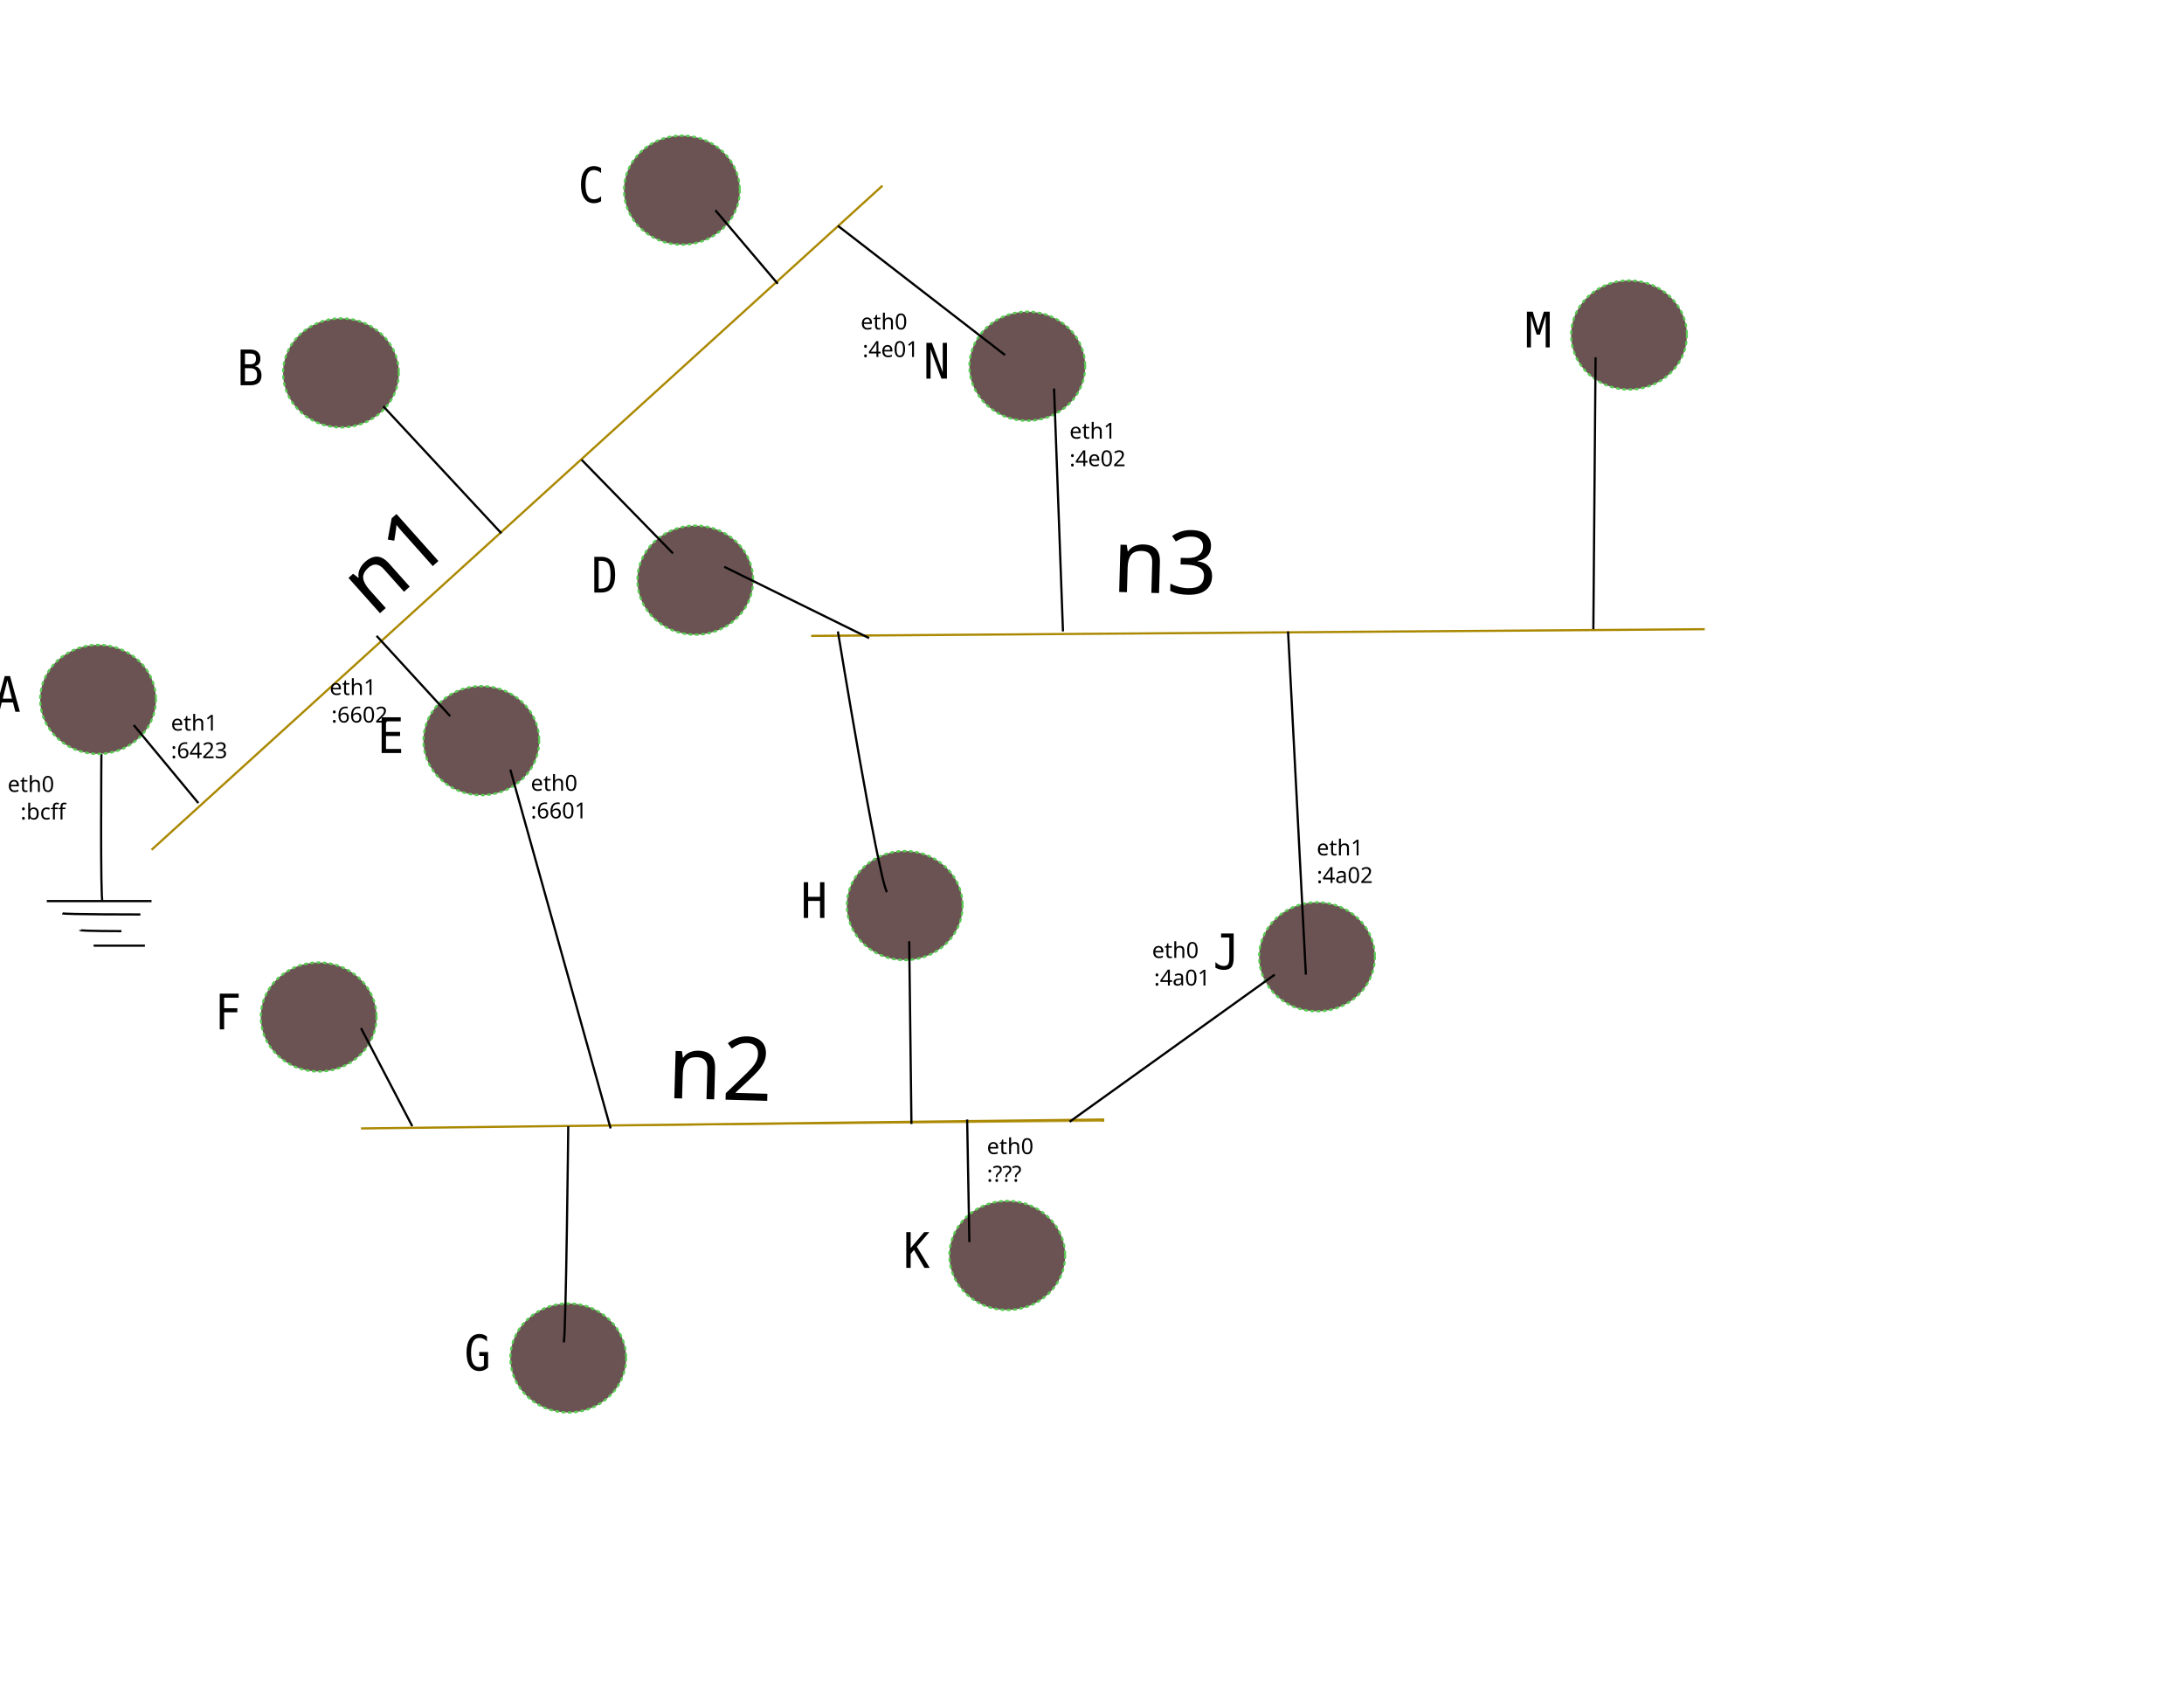
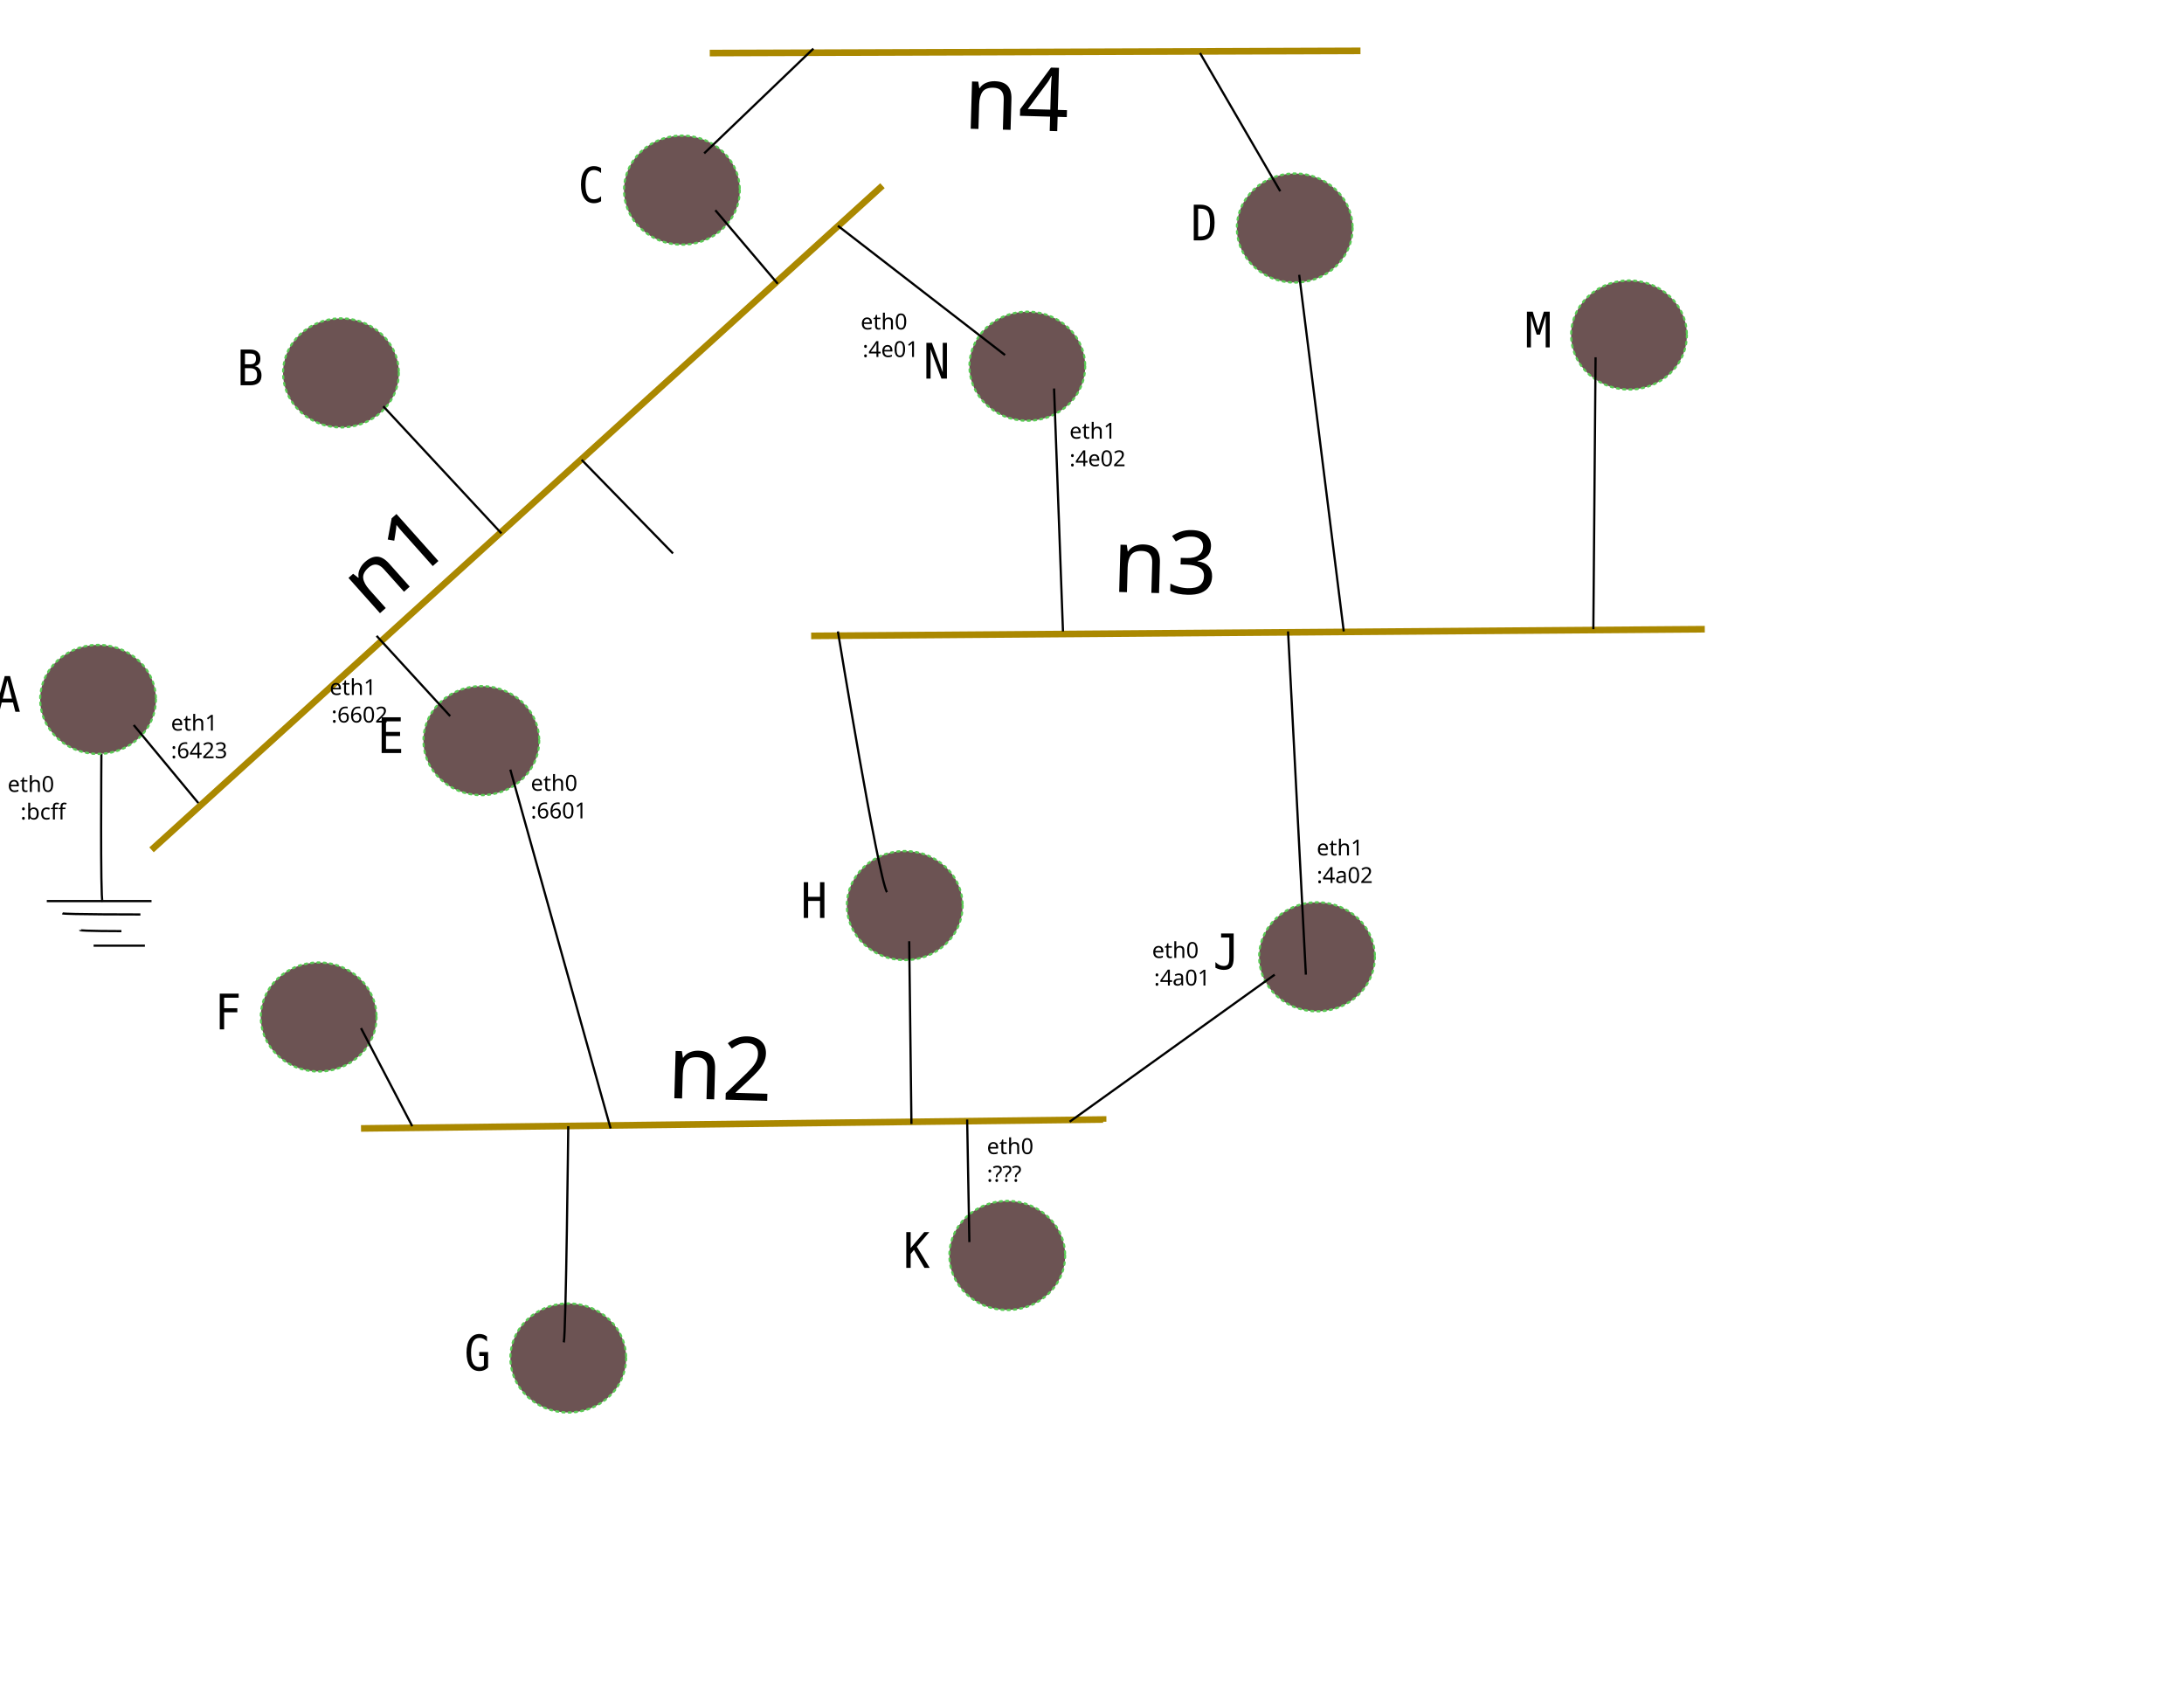
<svg xmlns="http://www.w3.org/2000/svg" width="990" height="765" id="svg2" version="1.0">
  <defs id="defs4">
    </defs>
  <g id="layer1" style="display:inline">
    <text xml:space="preserve" style="font-size:20px;font-style:normal;font-weight:normal;text-align:center;text-anchor:middle;fill:#000000;fill-opacity:1;stroke:none;stroke-width:1px;stroke-linecap:butt;stroke-linejoin:miter;stroke-opacity:1;font-family:Andale Mono" x="41.416" y="318.513" id="text3173">
      <tspan id="tspan3175" x="41.416" y="318.513" />
    </text>
    <g id="g3230">
      <path id="path3208" d="M 21.213,408.416 C 68.69,408.416 68.69,408.416 68.69,408.416" style="fill:none;fill-opacity:0.75;fill-rule:evenodd;stroke:#000000;stroke-width:1px;stroke-linecap:butt;stroke-linejoin:miter;stroke-opacity:1" />
      <path id="path3210" d="M 42.426,428.619 C 89.904,428.619 50.003,428.619 50.003,428.619" style="fill:none;fill-opacity:0.75;fill-rule:evenodd;stroke:#000000;stroke-width:1px;stroke-linecap:butt;stroke-linejoin:miter;stroke-opacity:1" />
      <path id="path3212" d="M 36.345,421.528 C 36.345,422.033 55.033,422.033 55.033,422.033" style="fill:none;fill-opacity:0.75;fill-rule:evenodd;stroke:#000000;stroke-width:1px;stroke-linecap:butt;stroke-linejoin:miter;stroke-opacity:1" />
      <path id="path3214" d="M 28.284,413.972 C 29.294,414.477 63.64,414.477 63.64,414.477" style="fill:none;fill-opacity:0.75;fill-rule:evenodd;stroke:#000000;stroke-width:1px;stroke-linecap:butt;stroke-linejoin:miter;stroke-opacity:1" />
      <path id="path3216" d="M 46.467,408.416 C 45.457,408.416 45.962,341.746 45.962,341.746" style="fill:none;fill-opacity:0.75;fill-rule:evenodd;stroke:#000000;stroke-width:1px;stroke-linecap:butt;stroke-linejoin:miter;stroke-opacity:1" />
    </g>
  </g>
  <g id="layer4" style="display:none">
    <path style="fill:none;fill-opacity:0.75;fill-rule:evenodd;stroke:#000000;stroke-width:1px;stroke-linecap:butt;stroke-linejoin:miter;stroke-opacity:1;display:inline" d="M 145.462,172.04 L 54.548,299.32" id="path3347" />
    <path style="fill:#ff6600;fill-opacity:0.75;fill-rule:evenodd;stroke:#000000;stroke-width:1px;stroke-linecap:butt;stroke-linejoin:miter;stroke-opacity:1" d="M 61.619,322.553 L 196.98,333.665" id="path3351" />
    <path style="fill:none;fill-opacity:0.75;fill-rule:evenodd;stroke:#000000;stroke-width:1px;stroke-linecap:butt;stroke-linejoin:miter;stroke-opacity:1" d="M 125.259,454.883 L 66.67,324.573" id="path3349" />
    <path style="fill:none;fill-opacity:0.75;fill-rule:evenodd;stroke:#000000;stroke-width:1px;stroke-linecap:butt;stroke-linejoin:miter;stroke-opacity:1" d="M 212.132,344.777 L 163.645,450.843" id="path3345" />
    <path style="fill:none;fill-opacity:0.75;fill-rule:evenodd;stroke:#000000;stroke-width:1px;stroke-linecap:butt;stroke-linejoin:miter;stroke-opacity:1" d="M 300.015,278.106 L 241.426,330.634 L 241.426,330.634 L 239.406,330.634" id="path3341" />
    <path style="fill:none;fill-opacity:0.75;fill-rule:evenodd;stroke:#000000;stroke-width:1px;stroke-linecap:butt;stroke-linejoin:miter;stroke-opacity:1" d="M 452.548,156.888 L 328.3,92.238" id="path3339" />
    <path style="fill:none;fill-opacity:0.75;fill-rule:evenodd;stroke:#000000;stroke-width:1px;stroke-linecap:butt;stroke-linejoin:miter;stroke-opacity:1" d="M 716.198,159.919 C 626.295,195.274 341.432,261.944 341.432,261.944" id="path3333" />
    <path style="fill:none;fill-opacity:0.75;fill-rule:evenodd;stroke:#000000;stroke-width:1px;stroke-linecap:butt;stroke-linejoin:miter;stroke-opacity:1" d="M 451.538,188.203 L 409.112,396.294" id="path3337" />
    <path style="fill:none;fill-opacity:0.75;fill-rule:evenodd;stroke:#000000;stroke-width:1px;stroke-linecap:butt;stroke-linejoin:miter;stroke-opacity:1" d="M 478.812,185.172 L 587.909,418.518" id="path3335" />
    <path style="fill:none;fill-opacity:0.75;fill-rule:evenodd;stroke:#000000;stroke-width:1px;stroke-linecap:butt;stroke-linejoin:miter;stroke-opacity:1" d="M 569.726,432.66 L 436.386,415.487" id="path3329" />
    <path style="fill:none;fill-opacity:0.75;fill-rule:evenodd;stroke:#000000;stroke-width:1px;stroke-linecap:butt;stroke-linejoin:miter;stroke-opacity:1" d="M 453.558,546.807 L 418.203,429.629 L 422.244,432.66" id="path3327" />
    <path style="fill:none;fill-opacity:0.75;fill-rule:evenodd;stroke:#000000;stroke-width:1px;stroke-linecap:butt;stroke-linejoin:miter;stroke-opacity:1" d="M 282.843,610.447 C 434.366,573.071 433.355,573.071 433.355,573.071" id="path3325" />
    <path style="fill:none;fill-opacity:0.75;fill-rule:evenodd;stroke:#000000;stroke-width:1px;stroke-linecap:butt;stroke-linejoin:miter;stroke-opacity:1" d="M 616.193,417.508 L 733.371,171.03" id="path3331" />
    <path style="fill:none;fill-opacity:0.75;fill-rule:evenodd;stroke:#000000;stroke-width:1px;stroke-linecap:butt;stroke-linejoin:miter;stroke-opacity:1;display:inline" d="M 210.112,318.513 L 164.655,185.172" id="path3343" />
  </g>
  <g id="layer2" style="display:inline">
    <g id="g3181" transform="matrix(0.9991835,0,0,1.110857,3.6292365e-2,-32.33598)">
      <path d="m 70.711,314.472 c 0,12.274 -11.759,22.223 -26.264,22.223 -14.505,0 -26.264,-9.95 -26.264,-22.223 0,-12.274 11.759,-22.223 26.264,-22.223 14.505,0 26.264,9.95 26.264,22.223 z" id="path3169" style="opacity:1;fill:#6c5353;fill-opacity:1;fill-rule:nonzero;stroke:#5bcb56;stroke-width:0.949;stroke-linecap:round;stroke-linejoin:miter;marker:none;marker-start:none;marker-mid:none;marker-end:none;stroke-miterlimit:4;stroke-dasharray:0.949, 1.898;stroke-dashoffset:0;stroke-opacity:1;visibility:visible;display:inline;overflow:visible" />
      <text id="text3177" y="319.523" x="45.457" style="font-size:20px;font-style:normal;font-weight:normal;text-align:center;text-anchor:middle;fill:#000000;fill-opacity:1;stroke:none;stroke-width:1px;stroke-linecap:butt;stroke-linejoin:miter;stroke-opacity:1;font-family:Andale Mono" xml:space="preserve">
        <tspan y="319.523" x="45.457" id="tspan3179">A</tspan>
      </text>
    </g>
    <g id="g3253" transform="matrix(0.9991835,0,0,1.110857,110.1429,-180.3233)">
      <path d="m 70.711,314.472 c 0,12.274 -11.759,22.223 -26.264,22.223 -14.505,0 -26.264,-9.95 -26.264,-22.223 0,-12.274 11.759,-22.223 26.264,-22.223 14.505,0 26.264,9.95 26.264,22.223 z" id="path3255" style="opacity:1;fill:#6c5353;fill-opacity:1;fill-rule:nonzero;stroke:#5bcb56;stroke-width:0.949;stroke-linecap:round;stroke-linejoin:miter;marker:none;marker-start:none;marker-mid:none;marker-end:none;stroke-miterlimit:4;stroke-dasharray:0.949, 1.898;stroke-dashoffset:0;stroke-opacity:1;visibility:visible;display:inline;overflow:visible" />
      <text id="text3257" y="319.523" x="45.457" style="font-size:20px;font-style:normal;font-weight:normal;text-align:center;text-anchor:middle;fill:#000000;fill-opacity:1;stroke:none;stroke-width:1px;stroke-linecap:butt;stroke-linejoin:miter;stroke-opacity:1;font-family:Andale Mono" xml:space="preserve">
        <tspan y="319.523" x="45.457" id="tspan3259">B</tspan>
      </text>
    </g>
    <path transform="matrix(0.9991835,0,0,1.110857,421.2699,-183.3538)" d="M 70.711,314.472 A 26.264,22.223 0 1 1 18.183,314.472 A 26.264,22.223 0 1 1 70.711,314.472 z" id="path3271" style="opacity:1;fill:#6c5353;fill-opacity:1;fill-rule:nonzero;stroke:#5bcb56;stroke-width:0.949;stroke-linecap:round;stroke-linejoin:miter;marker:none;marker-start:none;marker-mid:none;marker-end:none;stroke-miterlimit:4;stroke-dasharray:0.949, 1.898;stroke-dashoffset:0;stroke-opacity:1;visibility:visible;display:inline;overflow:visible" />
    <g id="g3293" transform="matrix(0.9991835,0,0,1.110857,264.6963,-263.1558)">
      <path d="m 70.711,314.472 c 0,12.274 -11.759,22.223 -26.264,22.223 -14.505,0 -26.264,-9.95 -26.264,-22.223 0,-12.274 11.759,-22.223 26.264,-22.223 14.505,0 26.264,9.95 26.264,22.223 z" id="path3295" style="opacity:1;fill:#6c5353;fill-opacity:1;fill-rule:nonzero;stroke:#5bcb56;stroke-width:0.949;stroke-linecap:round;stroke-linejoin:miter;marker:none;marker-start:none;marker-mid:none;marker-end:none;stroke-miterlimit:4;stroke-dasharray:0.949, 1.898;stroke-dashoffset:0;stroke-opacity:1;visibility:visible;display:inline;overflow:visible" />
      <text id="text3297" y="319.523" x="45.457" style="font-size:20px;font-style:normal;font-weight:normal;text-align:center;text-anchor:middle;fill:#000000;fill-opacity:1;stroke:none;stroke-width:1px;stroke-linecap:butt;stroke-linejoin:miter;stroke-opacity:1;font-family:Andale Mono" xml:space="preserve">
        <tspan y="319.523" x="45.457" id="tspan3299">C</tspan>
      </text>
    </g>
-     <g id="g3285" transform="matrix(0.9991835,0,0,1.110857,270.7572,-86.37912)">
-       <path d="m 70.711,314.472 c 0,12.274 -11.759,22.223 -26.264,22.223 -14.505,0 -26.264,-9.95 -26.264,-22.223 0,-12.274 11.759,-22.223 26.264,-22.223 14.505,0 26.264,9.95 26.264,22.223 z" id="path3287" style="opacity:1;fill:#6c5353;fill-opacity:1;fill-rule:nonzero;stroke:#5bcb56;stroke-width:0.949;stroke-linecap:round;stroke-linejoin:miter;marker:none;marker-start:none;marker-mid:none;marker-end:none;stroke-miterlimit:4;stroke-dasharray:0.949, 1.898;stroke-dashoffset:0;stroke-opacity:1;visibility:visible;display:inline;overflow:visible" />
-       <text id="text3289" y="319.523" x="45.457" style="font-size:20px;font-style:normal;font-weight:normal;text-align:center;text-anchor:middle;fill:#000000;fill-opacity:1;stroke:none;stroke-width:1px;stroke-linecap:butt;stroke-linejoin:miter;stroke-opacity:1;font-family:Andale Mono" xml:space="preserve">
+     <g id="g3285" transform="matrix(0.9991835,0,0,1.110857,542.4882,-245.9832)">
+       <path d="m 70.711,314.472 c 0,12.274 -11.759,22.223 -26.264,22.223 -14.505,0 -26.264,-9.95 -26.264,-22.223 0,-12.274 11.759,-22.223 26.264,-22.223 14.505,0 26.264,9.95 26.264,22.223 z" id="path3287" style="fill:#6c5353;fill-opacity:1;fill-rule:nonzero;stroke:#5bcb56;stroke-width:0.949;stroke-linecap:round;stroke-linejoin:miter;stroke-miterlimit:4;stroke-opacity:1;stroke-dasharray:0.949, 1.898;stroke-dashoffset:0;marker:none;visibility:visible;display:inline;overflow:visible" />
+       <text id="text3289" y="319.523" x="45.457" style="font-size:20px;font-style:normal;font-weight:normal;text-align:center;text-anchor:middle;fill:#000000;fill-opacity:1;stroke:none;font-family:Andale Mono" xml:space="preserve">
        <tspan y="319.523" x="45.457" id="tspan3291">D</tspan>
      </text>
    </g>
    <g id="g3269" transform="matrix(0.9991835,0,0,1.110857,421.2699,-183.3538)">
      <text id="text3273" y="319.523" x="45.457" style="font-size:20px;font-style:normal;font-weight:normal;text-align:center;text-anchor:middle;fill:#000000;fill-opacity:1;stroke:none;stroke-width:1px;stroke-linecap:butt;stroke-linejoin:miter;stroke-opacity:1;font-family:Andale Mono" xml:space="preserve">
        <tspan y="319.523" x="45.457" id="tspan3275">N</tspan>
      </text>
    </g>
    <g id="g3309" transform="matrix(0.9991835,0,0,1.110857,552.5897,84.33666)">
      <path d="m 70.711,314.472 c 0,12.274 -11.759,22.223 -26.264,22.223 -14.505,0 -26.264,-9.95 -26.264,-22.223 0,-12.274 11.759,-22.223 26.264,-22.223 14.505,0 26.264,9.95 26.264,22.223 z" id="path3311" style="opacity:1;fill:#6c5353;fill-opacity:1;fill-rule:nonzero;stroke:#5bcb56;stroke-width:0.949;stroke-linecap:round;stroke-linejoin:miter;marker:none;marker-start:none;marker-mid:none;marker-end:none;stroke-miterlimit:4;stroke-dasharray:0.949, 1.898;stroke-dashoffset:0;stroke-opacity:1;visibility:visible;display:inline;overflow:visible" />
      <text id="text3313" y="319.523" x="45.457" style="font-size:20px;font-style:normal;font-weight:normal;text-align:center;text-anchor:middle;fill:#000000;fill-opacity:1;stroke:none;stroke-width:1px;stroke-linecap:butt;stroke-linejoin:miter;stroke-opacity:1;font-family:Andale Mono" xml:space="preserve">
        <tspan y="319.523" x="45.457" id="tspan3315">J</tspan>
      </text>
    </g>
    <g id="g3277" transform="matrix(0.9991835,0,0,1.110857,365.7115,61.10315)">
      <path d="m 70.711,314.472 c 0,12.274 -11.759,22.223 -26.264,22.223 -14.505,0 -26.264,-9.95 -26.264,-22.223 0,-12.274 11.759,-22.223 26.264,-22.223 14.505,0 26.264,9.95 26.264,22.223 z" id="path3279" style="opacity:1;fill:#6c5353;fill-opacity:1;fill-rule:nonzero;stroke:#5bcb56;stroke-width:0.949;stroke-linecap:round;stroke-linejoin:miter;marker:none;marker-start:none;marker-mid:none;marker-end:none;stroke-miterlimit:4;stroke-dasharray:0.949, 1.898;stroke-dashoffset:0;stroke-opacity:1;visibility:visible;display:inline;overflow:visible" />
      <text id="text3281" y="319.523" x="45.457" style="font-size:20px;font-style:normal;font-weight:normal;text-align:center;text-anchor:middle;fill:#000000;fill-opacity:1;stroke:none;stroke-width:1px;stroke-linecap:butt;stroke-linejoin:miter;stroke-opacity:1;font-family:Andale Mono" xml:space="preserve">
        <tspan y="319.523" x="45.457" id="tspan3283">H</tspan>
      </text>
    </g>
    <g id="g3261" transform="matrix(0.9991835,0,0,1.110857,412.1785,219.6971)">
      <path d="m 70.711,314.472 c 0,12.274 -11.759,22.223 -26.264,22.223 -14.505,0 -26.264,-9.95 -26.264,-22.223 0,-12.274 11.759,-22.223 26.264,-22.223 14.505,0 26.264,9.95 26.264,22.223 z" id="path3263" style="opacity:1;fill:#6c5353;fill-opacity:1;fill-rule:nonzero;stroke:#5bcb56;stroke-width:0.949;stroke-linecap:round;stroke-linejoin:miter;marker:none;marker-start:none;marker-mid:none;marker-end:none;stroke-miterlimit:4;stroke-dasharray:0.949, 1.898;stroke-dashoffset:0;stroke-opacity:1;visibility:visible;display:inline;overflow:visible" />
      <text id="text3265" y="319.523" x="45.457" style="font-size:20px;font-style:normal;font-weight:normal;text-align:center;text-anchor:middle;fill:#000000;fill-opacity:1;stroke:none;stroke-width:1px;stroke-linecap:butt;stroke-linejoin:miter;stroke-opacity:1;font-family:Andale Mono" xml:space="preserve">
        <tspan y="319.523" x="45.457" id="tspan3267">K</tspan>
      </text>
    </g>
    <g id="g3301" transform="matrix(0.9991835,0,0,1.110857,213.1785,266.1641)">
      <path d="m 70.711,314.472 c 0,12.274 -11.759,22.223 -26.264,22.223 -14.505,0 -26.264,-9.95 -26.264,-22.223 0,-12.274 11.759,-22.223 26.264,-22.223 14.505,0 26.264,9.95 26.264,22.223 z" id="path3303" style="opacity:1;fill:#6c5353;fill-opacity:1;fill-rule:nonzero;stroke:#5bcb56;stroke-width:0.949;stroke-linecap:round;stroke-linejoin:miter;marker:none;marker-start:none;marker-mid:none;marker-end:none;stroke-miterlimit:4;stroke-dasharray:0.949, 1.898;stroke-dashoffset:0;stroke-opacity:1;visibility:visible;display:inline;overflow:visible" />
      <text id="text3305" y="319.523" x="45.457" style="font-size:20px;font-style:normal;font-weight:normal;text-align:center;text-anchor:middle;fill:#000000;fill-opacity:1;stroke:none;stroke-width:1px;stroke-linecap:butt;stroke-linejoin:miter;stroke-opacity:1;font-family:Andale Mono" xml:space="preserve">
        <tspan y="319.523" x="45.457" id="tspan3307">G</tspan>
      </text>
    </g>
    <g id="g3245" transform="matrix(0.9991835,0,0,1.110857,100.0414,111.6108)">
      <path d="m 70.711,314.472 c 0,12.274 -11.759,22.223 -26.264,22.223 -14.505,0 -26.264,-9.95 -26.264,-22.223 0,-12.274 11.759,-22.223 26.264,-22.223 14.505,0 26.264,9.95 26.264,22.223 z" id="path3247" style="opacity:1;fill:#6c5353;fill-opacity:1;fill-rule:nonzero;stroke:#5bcb56;stroke-width:0.949;stroke-linecap:round;stroke-linejoin:miter;marker:none;marker-start:none;marker-mid:none;marker-end:none;stroke-miterlimit:4;stroke-dasharray:0.949, 1.898;stroke-dashoffset:0;stroke-opacity:1;visibility:visible;display:inline;overflow:visible" />
      <text id="text3249" y="319.523" x="45.457" style="font-size:20px;font-style:normal;font-weight:normal;text-align:center;text-anchor:middle;fill:#000000;fill-opacity:1;stroke:none;stroke-width:1px;stroke-linecap:butt;stroke-linejoin:miter;stroke-opacity:1;font-family:Andale Mono" xml:space="preserve">
        <tspan y="319.523" x="45.457" id="tspan3251">F</tspan>
      </text>
    </g>
    <g id="g3237" transform="matrix(0.9991835,0,0,1.110857,173.7825,-13.64814)">
      <path d="m 70.711,314.472 c 0,12.274 -11.759,22.223 -26.264,22.223 -14.505,0 -26.264,-9.95 -26.264,-22.223 0,-12.274 11.759,-22.223 26.264,-22.223 14.505,0 26.264,9.95 26.264,22.223 z" id="path3239" style="opacity:1;fill:#6c5353;fill-opacity:1;fill-rule:nonzero;stroke:#5bcb56;stroke-width:0.949;stroke-linecap:round;stroke-linejoin:miter;marker:none;marker-start:none;marker-mid:none;marker-end:none;stroke-miterlimit:4;stroke-dasharray:0.949, 1.898;stroke-dashoffset:0;stroke-opacity:1;visibility:visible;display:inline;overflow:visible" />
      <text id="text3241" y="319.523" x="45.457" style="font-size:20px;font-style:normal;font-weight:normal;text-align:center;text-anchor:middle;fill:#000000;fill-opacity:1;stroke:none;stroke-width:1px;stroke-linecap:butt;stroke-linejoin:miter;stroke-opacity:1;font-family:Andale Mono" xml:space="preserve">
        <tspan y="319.523" x="45.457" id="tspan3243">E</tspan>
      </text>
    </g>
    <g style="display:inline" id="g3317" transform="matrix(0.9991835,0,0,1.110857,694.0111,-197.4959)">
      <path d="m 70.711,314.472 c 0,12.274 -11.759,22.223 -26.264,22.223 -14.505,0 -26.264,-9.95 -26.264,-22.223 0,-12.274 11.759,-22.223 26.264,-22.223 14.505,0 26.264,9.95 26.264,22.223 z" id="path3319" style="opacity:1;fill:#6c5353;fill-opacity:1;fill-rule:nonzero;stroke:#5bcb56;stroke-width:0.949;stroke-linecap:round;stroke-linejoin:miter;marker:none;marker-start:none;marker-mid:none;marker-end:none;stroke-miterlimit:4;stroke-dasharray:0.949, 1.898;stroke-dashoffset:0;stroke-opacity:1;visibility:visible;display:inline;overflow:visible" />
      <text id="text3321" y="319.523" x="45.457" style="font-size:20px;font-style:normal;font-weight:normal;text-align:center;text-anchor:middle;fill:#000000;fill-opacity:1;stroke:none;stroke-width:1px;stroke-linecap:butt;stroke-linejoin:miter;stroke-opacity:1;font-family:Andale Mono" xml:space="preserve">
        <tspan y="319.523" x="45.457" id="tspan3323">M</tspan>
      </text>
    </g>
  </g>
  <g id="layer3" style="display:inline">
-     <path style="fill:#aa8800;fill-opacity:0.75;fill-rule:evenodd;stroke:#aa8800;stroke-width:1px;stroke-linecap:butt;stroke-linejoin:miter;stroke-opacity:1;display:inline" d="M 68.69,385.183 L 400.02,84.157" id="path3355" />
-     <path style="fill:#000000;fill-opacity:1;fill-rule:evenodd;display:inline;stroke:#aa8800;stroke-opacity:1;stroke-width:0.999;stroke-miterlimit:4;stroke-dasharray:none" d="M 367.696,288.208 L 772.767,285.178" id="path3357" />
-     <path style="fill:#aa8800;fill-opacity:0.75;fill-rule:evenodd;stroke:#aa8800;stroke-width:1px;stroke-linecap:butt;stroke-linejoin:miter;stroke-opacity:1;display:inline" d="M 163.645,511.452 L 500.026,507.411 L 500.026,508.421" id="path3353" />
+     <path style="fill:#aa8800;fill-opacity:0.75;fill-rule:evenodd;stroke:#aa8800;stroke-width:3;stroke-linecap:butt;stroke-linejoin:miter;stroke-opacity:1;display:inline;stroke-miterlimit:4;stroke-dasharray:none" d="M 68.69,385.183 L 400.02,84.157" id="path3355" />
+     <path style="fill:#000000;fill-opacity:1;fill-rule:evenodd;display:inline;stroke:#aa8800;stroke-opacity:1;stroke-width:3;stroke-miterlimit:4;stroke-dasharray:none" d="M 367.696,288.208 L 772.767,285.178" id="path3357" />
+     <path style="fill:#aa8800;fill-opacity:0.75;fill-rule:evenodd;stroke:#aa8800;stroke-width:3;stroke-linecap:butt;stroke-linejoin:miter;stroke-opacity:1;display:inline;stroke-miterlimit:4;stroke-dasharray:none" d="M 163.645,511.452 L 500.026,507.411 L 500.026,508.421" id="path3353" />
    <path style="fill:none;fill-opacity:0.75;fill-rule:evenodd;stroke:#000000;stroke-width:1px;stroke-linecap:butt;stroke-linejoin:miter;stroke-opacity:1" d="M 89.904,363.969 L 60.609,328.614 L 60.609,328.614" id="path4902" />
    <path style="fill:none;fill-opacity:0.75;fill-rule:evenodd;stroke:#000000;stroke-width:1px;stroke-linecap:butt;stroke-linejoin:miter;stroke-opacity:1" d="M 227.284,241.741 L 173.746,184.162" id="path4904" />
    <path style="fill:none;fill-opacity:0.75;fill-rule:evenodd;stroke:#000000;stroke-width:1px;stroke-linecap:butt;stroke-linejoin:miter;stroke-opacity:1" d="M 352.543,128.604 L 324.259,95.269" id="path4906" />
    <path style="fill:none;fill-opacity:0.75;fill-rule:evenodd;stroke:#000000;stroke-width:1px;stroke-linecap:butt;stroke-linejoin:miter;stroke-opacity:1" d="M 379.817,102.34 L 455.579,160.929" id="path4908" />
    <path style="fill:none;fill-opacity:0.75;fill-rule:evenodd;stroke:#000000;stroke-width:1px;stroke-linecap:butt;stroke-linejoin:miter;stroke-opacity:1" d="M 263.65,208.406 L 305.066,250.832" id="path4910" />
    <path style="fill:none;fill-opacity:0.75;fill-rule:evenodd;stroke:#000000;stroke-width:1px;stroke-linecap:butt;stroke-linejoin:miter;stroke-opacity:1" d="M 170.716,288.208 L 204.051,324.573" id="path4912" />
    <path style="fill:none;fill-opacity:0.75;fill-rule:evenodd;stroke:#000000;stroke-width:1px;stroke-linecap:butt;stroke-linejoin:miter;stroke-opacity:1" d="M 163.645,465.995 L 186.878,510.442" id="path4914" />
    <path style="fill:none;fill-opacity:0.75;fill-rule:evenodd;stroke:#000000;stroke-width:1px;stroke-linecap:butt;stroke-linejoin:miter;stroke-opacity:1" d="M 255.569,608.426 C 256.579,604.386 257.589,510.442 257.589,510.442" id="path4916" />
    <path style="fill:none;fill-opacity:0.75;fill-rule:evenodd;stroke:#000000;stroke-width:1px;stroke-linecap:butt;stroke-linejoin:miter;stroke-opacity:1" d="M 439.416,562.969 L 438.406,507.411" id="path4918" />
    <path style="fill:none;fill-opacity:0.75;fill-rule:evenodd;stroke:#000000;stroke-width:1px;stroke-linecap:butt;stroke-linejoin:miter;stroke-opacity:1" d="M 412.142,426.599 L 413.152,509.431" id="path4920" />
    <path style="fill:none;fill-opacity:0.75;fill-rule:evenodd;stroke:#000000;stroke-width:1px;stroke-linecap:butt;stroke-linejoin:miter;stroke-opacity:1" d="M 591.949,441.751 L 583.868,286.188" id="path4922" />
    <path style="fill:none;fill-opacity:0.75;fill-rule:evenodd;stroke:#000000;stroke-width:1px;stroke-linecap:butt;stroke-linejoin:miter;stroke-opacity:1" d="M 577.807,441.751 L 484.873,508.421" id="path4924" />
    <path style="fill:none;fill-opacity:0.75;fill-rule:evenodd;stroke:#000000;stroke-width:1px;stroke-linecap:butt;stroke-linejoin:miter;stroke-opacity:1" d="M 402.041,404.376 C 398,397.304 379.817,286.188 379.817,286.188" id="path4926" />
    <path style="fill:none;fill-opacity:0.75;fill-rule:evenodd;stroke:#000000;stroke-width:1px;stroke-linecap:butt;stroke-linejoin:miter;stroke-opacity:1" d="M 231.325,348.817 L 276.782,511.452" id="path4928" />
-     <path style="fill:none;fill-opacity:0.75;fill-rule:evenodd;stroke:#000000;stroke-width:1px;stroke-linecap:butt;stroke-linejoin:miter;stroke-opacity:1" d="M 328.3,256.893 L 393.959,289.218" id="path4930" />
+     <path style="fill:none;stroke:#000000;stroke-width:1px;stroke-linecap:butt;stroke-linejoin:miter;stroke-opacity:1" d="m 588.919,124.563 20.203,161.624" id="path4930" />
    <path style="fill:none;fill-opacity:0.75;fill-rule:evenodd;stroke:#000000;stroke-width:1px;stroke-linecap:butt;stroke-linejoin:miter;stroke-opacity:1" d="M 477.802,176.081 L 481.843,286.188" id="path4932" />
    <path style="fill:none;fill-opacity:0.75;fill-rule:evenodd;stroke:#000000;stroke-width:1px;stroke-linecap:butt;stroke-linejoin:miter;stroke-opacity:1" d="M 723.269,161.939 L 722.259,285.178" id="path4934" />
    <text xml:space="preserve" style="font-size:10px;font-style:normal;font-weight:normal;text-align:end;line-height:125%;letter-spacing:0px;word-spacing:0px;text-anchor:end;fill:#000000;fill-opacity:1;stroke:none;font-family:Sans" x="42.785" y="358.919" id="text3076">
      <tspan id="tspan3078" x="42.785" y="358.919">eth0</tspan>
      <tspan x="42.785" y="371.419" id="tspan3080">:bcff</tspan>
    </text>
    <text xml:space="preserve" style="font-size:10px;font-style:normal;font-weight:normal;text-align:start;line-height:125%;letter-spacing:0px;word-spacing:0px;text-anchor:start;fill:#000000;fill-opacity:1;stroke:none;display:inline;font-family:Sans" x="77.494" y="331.143" id="text3076-8">
      <tspan id="tspan3078-4" x="77.494" y="331.143">eth1</tspan>
      <tspan x="77.494" y="343.643" id="tspan3080-5">:6423</tspan>
    </text>
    <text xml:space="preserve" style="font-size:10px;font-style:normal;font-weight:normal;text-align:end;line-height:125%;letter-spacing:0px;word-spacing:0px;text-anchor:end;fill:#000000;fill-opacity:1;stroke:none;display:inline;font-family:Sans" x="188.76" y="314.98" id="text3076-8-5">
      <tspan id="tspan3078-4-3" x="188.76" y="314.98">eth1</tspan>
      <tspan x="188.76" y="327.48" id="tspan3080-5-6">:6602</tspan>
    </text>
    <text xml:space="preserve" style="font-size:10px;font-style:normal;font-weight:normal;text-align:start;line-height:125%;letter-spacing:0px;word-spacing:0px;text-anchor:start;fill:#000000;fill-opacity:1;stroke:none;display:inline;font-family:Sans" x="240.6" y="358.417" id="text3076-87">
      <tspan id="tspan3078-5" x="240.6" y="358.417">eth0</tspan>
      <tspan x="240.6" y="370.917" id="tspan3080-6">:6601</tspan>
    </text>
    <text xml:space="preserve" style="font-size:10px;font-style:normal;font-weight:normal;text-align:start;line-height:125%;letter-spacing:0px;word-spacing:0px;text-anchor:start;fill:#000000;fill-opacity:1;stroke:none;display:inline;font-family:Sans" x="447.343" y="523.072" id="text3076-8-5-7">
      <tspan id="tspan3078-4-3-9" x="447.343" y="523.072">eth0</tspan>
      <tspan x="447.343" y="535.572" id="tspan3080-5-6-0">:???</tspan>
    </text>
    <text xml:space="preserve" style="font-size:10px;font-style:normal;font-weight:normal;text-align:end;line-height:125%;letter-spacing:0px;word-spacing:0px;text-anchor:end;fill:#000000;fill-opacity:1;stroke:none;display:inline;font-family:Sans" x="561.561" y="434.178" id="text3076-87-3">
      <tspan id="tspan3078-5-5" x="561.561" y="434.178">eth0</tspan>
      <tspan x="561.561" y="446.678" id="tspan3080-6-0">:4a01</tspan>
    </text>
    <text xml:space="preserve" style="font-size:10px;font-style:normal;font-weight:normal;text-align:start;line-height:125%;letter-spacing:0px;word-spacing:0px;text-anchor:start;fill:#000000;fill-opacity:1;stroke:none;display:inline;font-family:Sans" x="596.845" y="387.711" id="text3076-8-5-2">
      <tspan id="tspan3078-4-3-2" x="596.845" y="387.711">eth1</tspan>
      <tspan x="596.845" y="400.211" id="tspan3080-5-6-6">:4a02</tspan>
    </text>
    <text xml:space="preserve" style="font-size:40px;font-style:normal;font-weight:normal;line-height:125%;letter-spacing:0px;word-spacing:0px;fill:#000000;fill-opacity:1;stroke:none;font-family:Sans" x="-60" y="322.042" id="text3097" transform="matrix(0.7460013,-0.6659445,0.6659445,0.7460013,0,0)">
      <tspan id="tspan3099" x="-60" y="322.042">n1</tspan>
    </text>
    <text xml:space="preserve" style="font-size:40px;font-style:normal;font-weight:normal;line-height:125%;letter-spacing:0px;word-spacing:0px;fill:#000000;fill-opacity:1;stroke:none;display:inline;font-family:Sans" x="511.166" y="254.123" id="text3097-3" transform="matrix(0.999615,0.02774732,-0.02774732,0.999615,0,0)">
      <tspan id="tspan3099-5" x="511.166" y="254.123">n3</tspan>
    </text>
    <text xml:space="preserve" style="font-size:40px;font-style:normal;font-weight:normal;line-height:125%;letter-spacing:0px;word-spacing:0px;fill:#000000;fill-opacity:1;stroke:none;display:inline;font-family:Sans" x="315.956" y="489.098" id="text3097-3-9" transform="matrix(0.999615,0.02774732,-0.02774732,0.999615,0,0)">
      <tspan id="tspan3099-5-8" x="315.956" y="489.098">n2</tspan>
    </text>
    <text xml:space="preserve" style="font-size:10px;font-style:normal;font-weight:normal;text-align:end;line-height:125%;letter-spacing:0px;word-spacing:0px;text-anchor:end;fill:#000000;fill-opacity:1;stroke:none;display:inline;font-family:Sans" x="429.474" y="149.315" id="text3076-8-5-9">
      <tspan x="429.474" y="149.315" id="tspan3080-5-6-9">eth0</tspan>
      <tspan x="429.474" y="161.815" id="tspan3153">:4e01</tspan>
    </text>
    <text xml:space="preserve" style="font-size:10px;font-style:normal;font-weight:normal;text-align:start;line-height:125%;letter-spacing:0px;word-spacing:0px;text-anchor:start;fill:#000000;fill-opacity:1;stroke:none;display:inline;font-family:Sans" x="484.78" y="198.813" id="text3076-87-1">
      <tspan x="484.78" y="198.813" id="tspan3080-6-6">eth1</tspan>
      <tspan x="484.78" y="211.313" id="tspan3157">:4e02</tspan>
    </text>
+     <path style="fill:#000000;fill-opacity:1;fill-rule:evenodd;stroke:#aa8800;stroke-width:3;stroke-miterlimit:4;stroke-opacity:1;stroke-dasharray:none;display:inline" d="M 321.734,24.053 616.698,23.043" id="path3357-4" />
+     <path style="fill:none;stroke:#000000;stroke-width:1px;stroke-linecap:butt;stroke-linejoin:miter;stroke-opacity:1;display:inline" d="M 368.706,22.033 319.208,69.51" id="path4906-3" />
+     <path style="fill:none;stroke:#000000;stroke-width:1px;stroke-linecap:butt;stroke-linejoin:miter;stroke-opacity:1;display:inline" d="m 543.967,24.053 36.365,62.629" id="path4906-3-1" />
+     <text xml:space="preserve" style="font-size:40px;font-style:normal;font-weight:normal;line-height:125%;letter-spacing:0px;word-spacing:0px;fill:#000000;fill-opacity:1;stroke:none;display:inline;font-family:Sans" x="438.062" y="46.123" id="text3097-3-6" transform="matrix(0.999615,0.02774732,-0.02774732,0.999615,0,0)">
+       <tspan id="tspan3099-5-0" x="438.062" y="46.123">n4</tspan>
+     </text>
  </g>
</svg>
